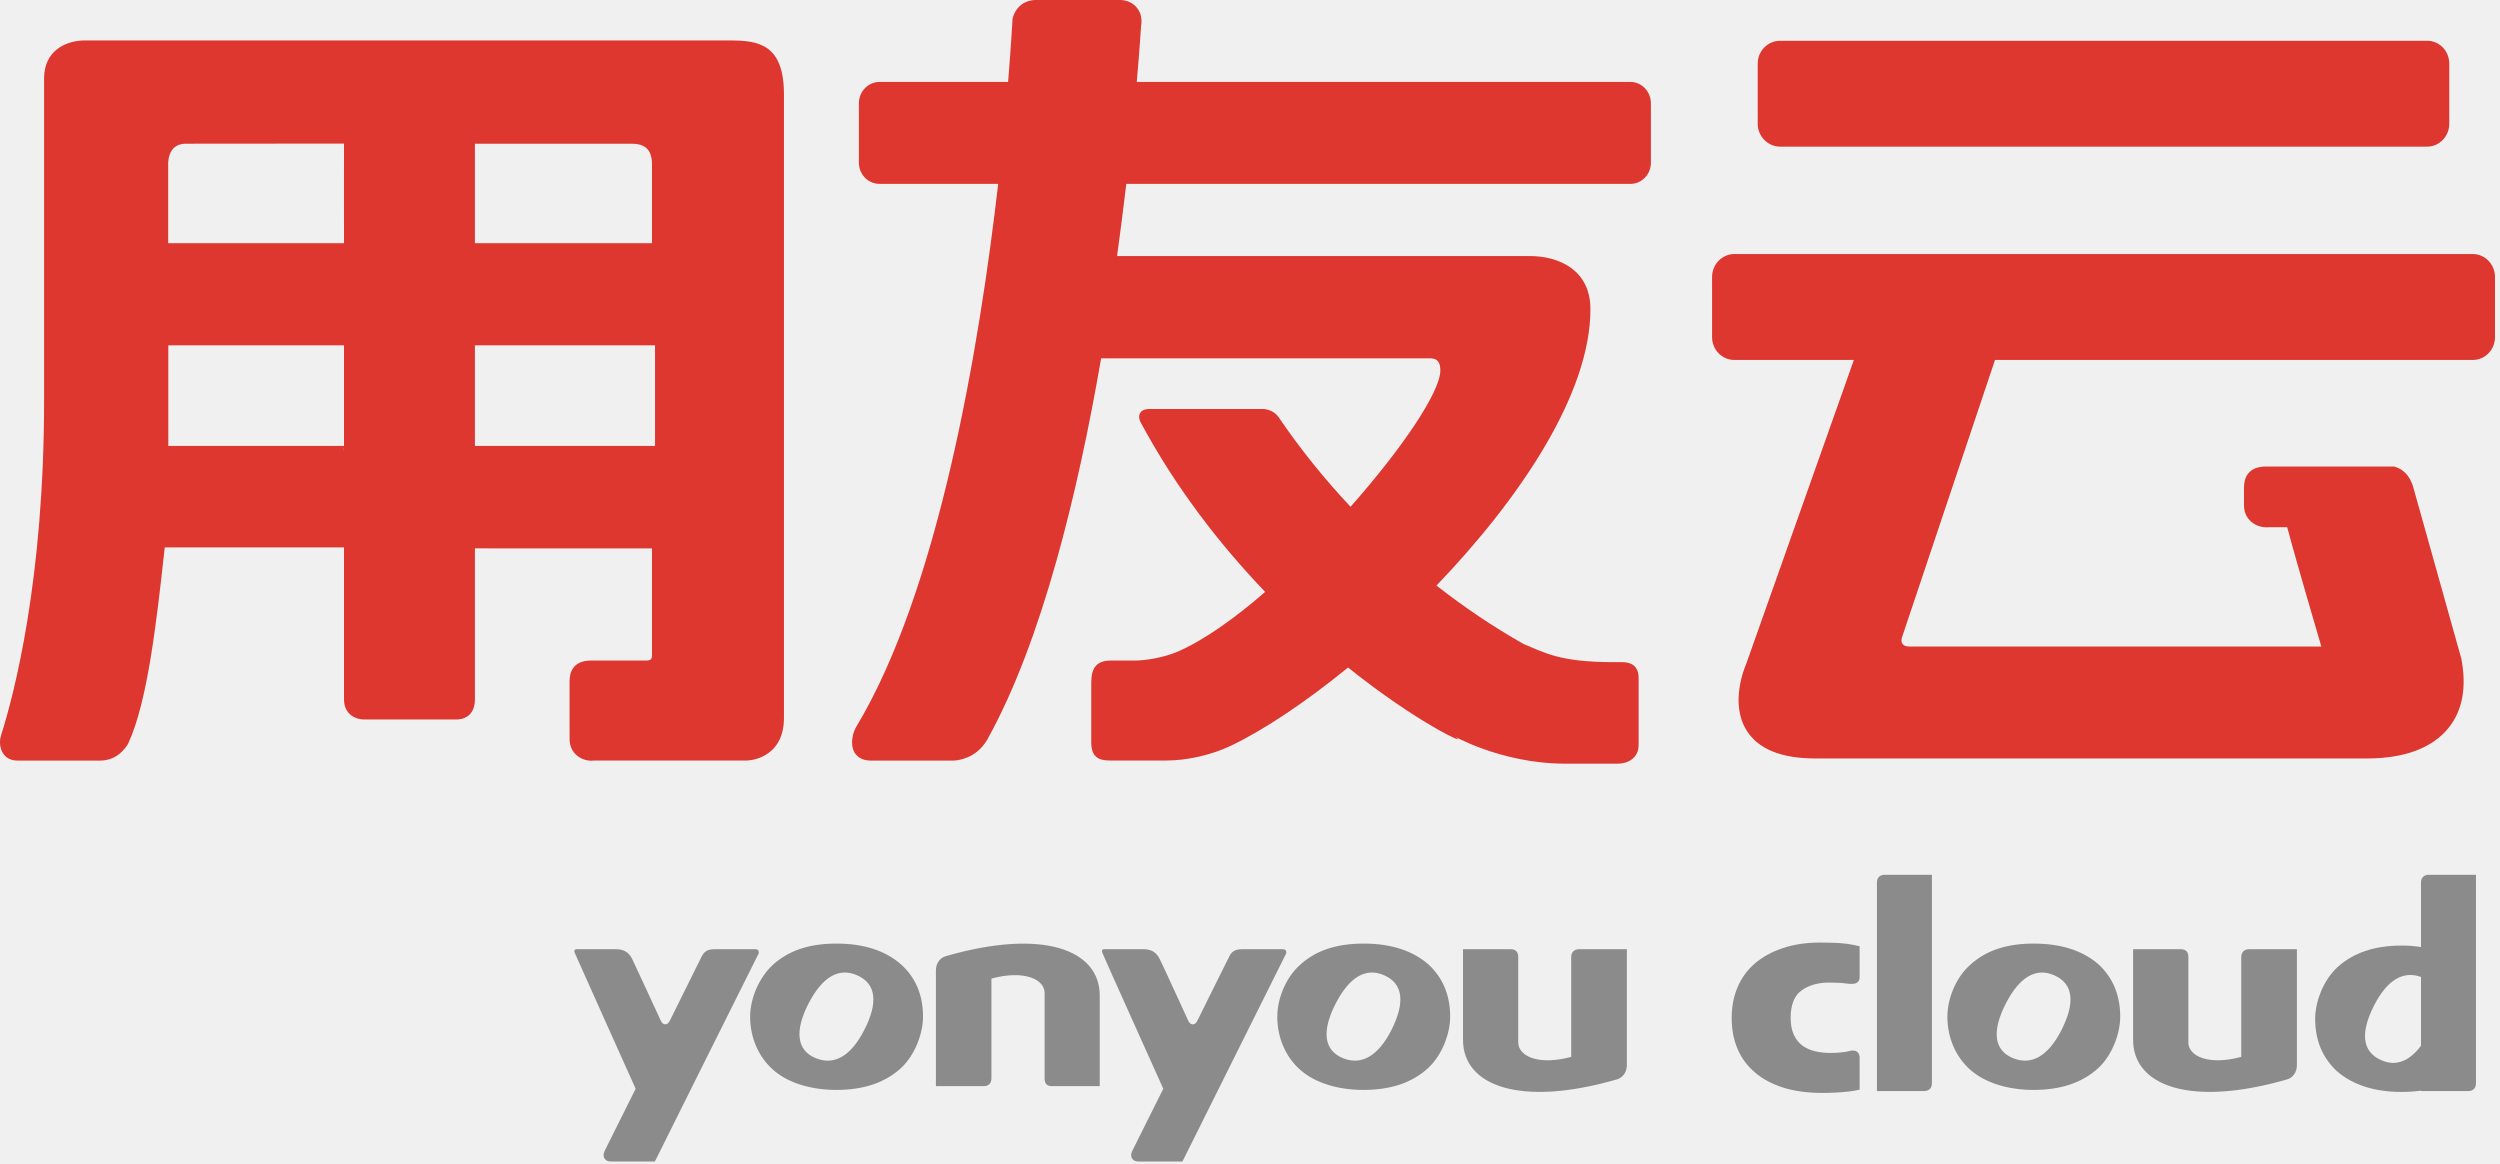
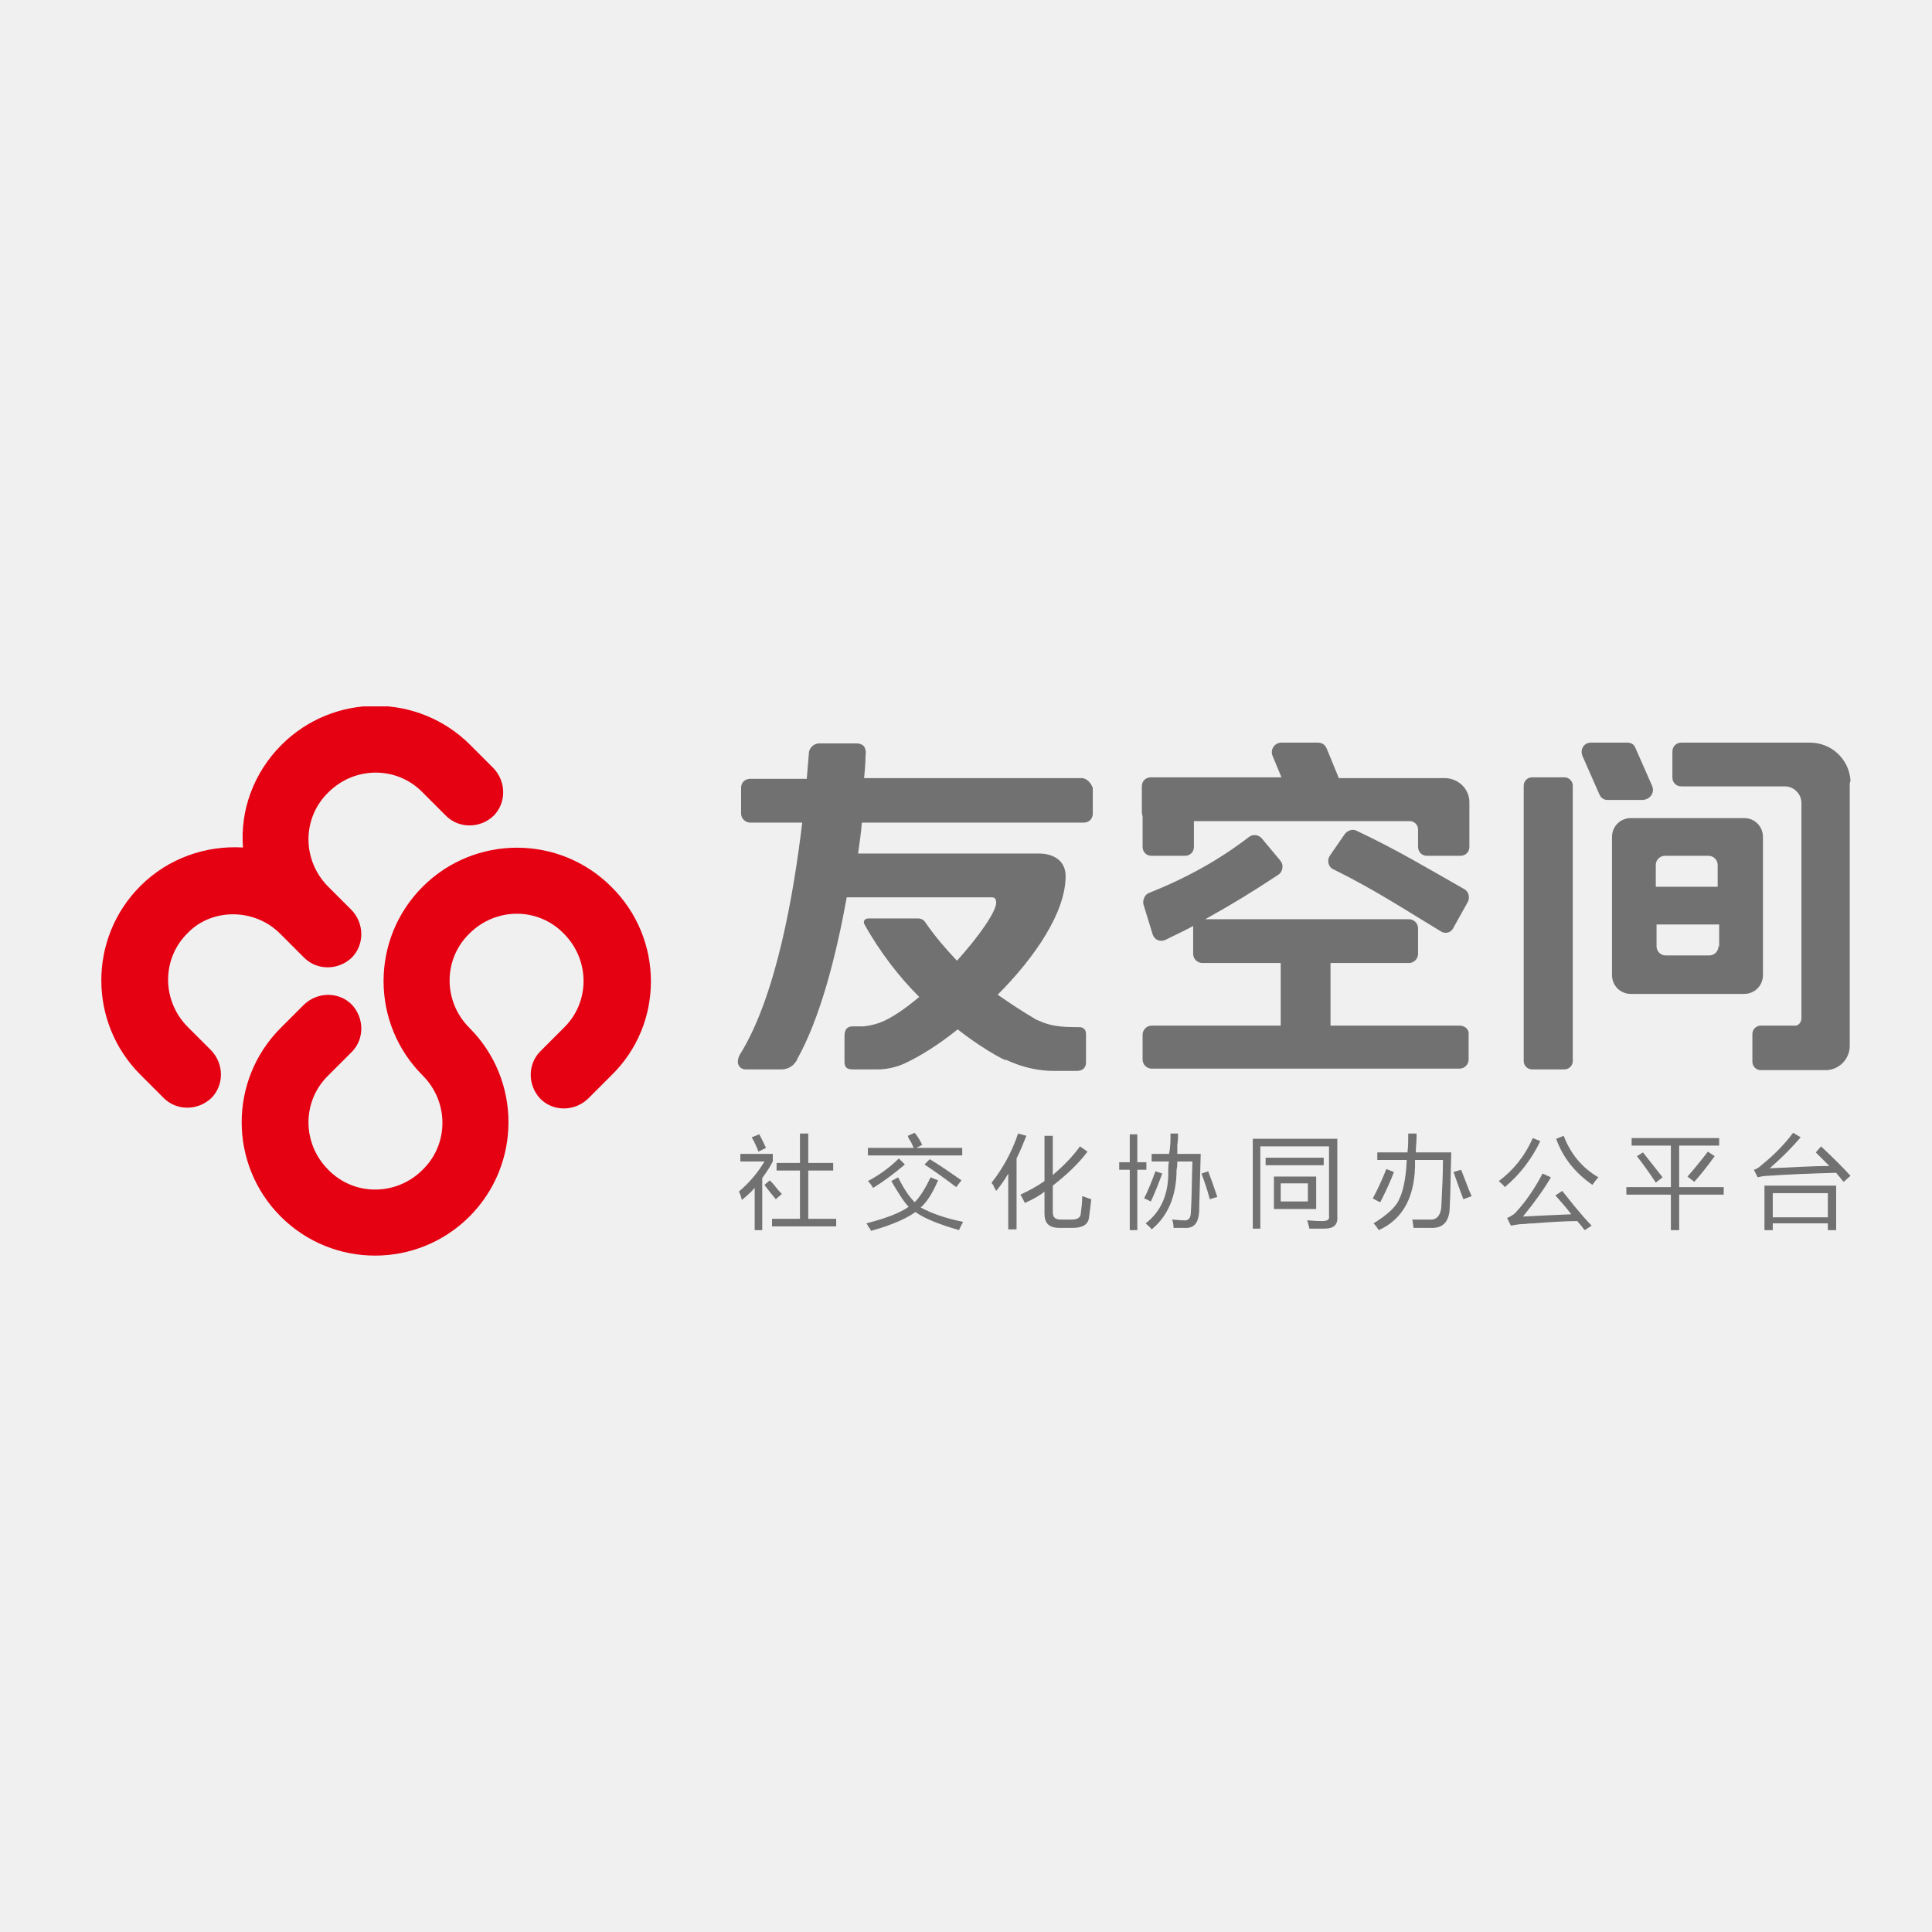
- <svg xmlns="http://www.w3.org/2000/svg" xmlns:xlink="http://www.w3.org/1999/xlink" width="58px" height="27px" viewBox="0 0 58 27" version="1.1">
-   <defs>
-     <polygon id="path-1" points="0 26.952 57.884 26.952 57.884 0 0 0" />
-   </defs>
-   <g id="01--首页" stroke="none" stroke-width="1" fill="none" fill-rule="evenodd">
-     <g id="用友云logo">
-       <g id="用友云">
-         <g id="Page-1">
-           <mask id="mask-2" fill="white">
-             <use xlink:href="#path-1" />
-           </mask>
-           <g id="Clip-2" />
-           <path d="M11.018,10.345 L15.197,10.345 L15.197,8.011 L11.018,8.011 L11.018,10.345 Z M11.018,3.334 L14.654,3.334 C14.947,3.334 15.126,3.455 15.126,3.812 L15.126,5.642 L11.018,5.642 L11.018,3.334 Z M7.981,10.456 C7.974,10.487 7.981,10.342 7.981,10.345 L3.905,10.345 L3.905,8.011 L7.981,8.011 L7.981,10.456 Z M4.307,3.334 L7.981,3.331 C7.981,3.336 7.978,5.638 7.981,5.642 L3.902,5.642 L3.902,3.844 C3.902,3.844 3.858,3.334 4.307,3.334 L4.307,3.334 Z M16.945,0.939 L1.924,0.939 C1.491,0.957 1.023,1.198 1.023,1.816 L1.023,9.293 C1.023,13.472 0.322,16.127 0.021,17.071 L0.017,17.089 C0.001,17.131 -0.034,17.348 0.09,17.503 C0.137,17.57 0.235,17.646 0.411,17.646 L2.319,17.646 C2.721,17.646 2.917,17.348 2.969,17.259 L2.979,17.238 C3.422,16.281 3.633,14.432 3.822,12.699 L7.981,12.699 L7.981,16.227 C7.981,16.584 8.268,16.692 8.444,16.692 L10.604,16.692 L10.655,16.687 C10.826,16.672 11.018,16.547 11.018,16.227 L11.018,12.722 L15.126,12.723 L15.126,15.206 C15.126,15.246 15.126,15.324 15.009,15.324 L13.718,15.324 C13.301,15.324 13.214,15.587 13.214,15.806 L13.214,17.143 C13.214,17.474 13.474,17.649 13.727,17.649 C13.746,17.649 13.764,17.646 13.777,17.644 L17.317,17.644 C17.336,17.644 17.544,17.642 17.753,17.52 C17.954,17.403 18.188,17.16 18.188,16.656 L18.188,2.193 C18.188,1.03 17.602,0.939 16.945,0.939 L16.945,0.939 Z" id="Fill-1" fill="#DD3730" mask="url(#mask-2)" />
-           <path d="M37.828,1.901 L26.373,1.901 C26.443,1.098 26.472,0.615 26.472,0.615 C26.51,0.395 26.441,0.257 26.373,0.178 C26.237,0.002 26.013,-4.5378151e-05 25.988,-4.5378151e-05 L24.04,-4.5378151e-05 C23.667,-4.5378151e-05 23.516,0.291 23.491,0.441 C23.491,0.441 23.462,0.993 23.388,1.901 L20.406,1.901 C20.141,1.901 19.926,2.124 19.926,2.396 L19.926,3.774 C19.926,4.047 20.141,4.266 20.406,4.266 L23.158,4.266 C22.722,8.038 21.783,13.687 19.856,16.877 C19.799,16.979 19.707,17.251 19.825,17.459 C19.879,17.544 19.979,17.644 20.201,17.646 L22.108,17.646 L22.11,17.646 C22.231,17.644 22.628,17.595 22.878,17.202 L22.915,17.142 C22.919,17.134 22.926,17.122 22.926,17.12 C24.169,14.866 25.004,11.454 25.546,8.313 L33.14,8.313 C33.244,8.313 33.416,8.303 33.416,8.595 C33.416,9.096 32.518,10.418 31.333,11.757 C30.734,11.119 30.174,10.429 29.669,9.686 C29.535,9.489 29.309,9.489 29.309,9.489 L26.665,9.489 C26.422,9.489 26.401,9.657 26.45,9.774 C27.292,11.349 28.331,12.665 29.352,13.732 C28.629,14.359 27.913,14.866 27.303,15.126 C26.996,15.255 26.574,15.325 26.336,15.325 L25.767,15.325 C25.394,15.325 25.317,15.556 25.317,15.84 L25.317,17.216 C25.317,17.558 25.48,17.644 25.744,17.644 L27.061,17.644 C27.53,17.644 28.104,17.52 28.572,17.294 C29.337,16.925 30.289,16.29 31.275,15.486 C32.893,16.784 34.086,17.316 33.781,17.108 C33.626,17.007 34.77,17.717 36.311,17.717 L37.539,17.717 C37.767,17.717 38.016,17.585 38.016,17.285 L38.016,15.73 C38.016,15.439 37.831,15.362 37.639,15.362 L37.432,15.362 C36.183,15.362 35.827,15.138 35.347,14.941 C34.656,14.55 33.98,14.096 33.326,13.585 C35.269,11.56 36.898,9.134 36.898,7.172 C36.898,6.27 36.178,5.94 35.484,5.94 L25.916,5.94 C25.998,5.352 26.068,4.788 26.13,4.266 L37.828,4.266 C38.087,4.266 38.301,4.047 38.301,3.774 L38.301,2.396 C38.301,2.124 38.087,1.901 37.828,1.901" id="Fill-3" fill="#DD3730" mask="url(#mask-2)" />
-           <path d="M41.298,3.402 L56.31,3.402 C56.594,3.402 56.823,3.163 56.823,2.872 L56.823,1.475 C56.823,1.182 56.594,0.946 56.31,0.946 L41.298,0.946 C41.014,0.946 40.779,1.182 40.779,1.475 L40.779,2.872 C40.779,3.163 41.014,3.402 41.298,3.402" id="Fill-4" fill="#DD3730" mask="url(#mask-2)" />
-           <path d="M57.37,5.894 L40.235,5.894 C39.951,5.894 39.72,6.135 39.72,6.426 L39.72,7.822 C39.72,8.112 39.951,8.351 40.235,8.351 L43.01,8.351 L40.511,15.405 C40.473,15.495 40.13,16.314 40.518,16.94 C40.783,17.375 41.322,17.596 42.108,17.596 L54.922,17.596 C55.791,17.596 56.438,17.348 56.809,16.884 C57.133,16.48 57.23,15.941 57.102,15.278 L55.99,11.312 C55.901,10.995 55.715,10.877 55.573,10.832 L55.544,10.823 L53.582,10.823 L53.488,10.823 L52.578,10.823 C52.15,10.823 52.061,11.091 52.061,11.313 L52.061,11.721 C52.061,12.057 52.328,12.234 52.586,12.234 C52.605,12.234 52.623,12.233 52.638,12.231 L53.063,12.231 C53.301,13.126 53.854,14.992 53.855,14.999 L44.294,14.999 C44.107,14.999 44.101,14.871 44.124,14.793 L46.284,8.351 L57.37,8.351 C57.654,8.351 57.884,8.112 57.884,7.822 L57.884,6.426 C57.884,6.135 57.654,5.894 57.37,5.894" id="Fill-5" fill="#DD3730" mask="url(#mask-2)" />
-           <path d="M32.277,23.905 C31.977,24.487 31.593,24.731 31.151,24.547 C30.707,24.363 30.662,23.909 30.993,23.272 C31.305,22.67 31.689,22.435 32.118,22.629 C32.556,22.823 32.602,23.265 32.277,23.905 L32.277,23.905 Z M31.634,21.891 C30.993,21.891 30.516,22.059 30.16,22.386 C29.819,22.69 29.633,23.184 29.633,23.586 C29.633,24.087 29.834,24.516 30.141,24.798 C30.494,25.125 31.04,25.286 31.634,25.286 C32.277,25.286 32.76,25.114 33.122,24.789 C33.459,24.483 33.644,23.977 33.644,23.586 C33.644,23.09 33.476,22.687 33.143,22.377 C32.777,22.056 32.277,21.891 31.634,21.891 L31.634,21.891 Z M36.631,22.022 C36.517,22.022 36.452,22.095 36.452,22.205 L36.452,24.519 C35.706,24.722 35.223,24.512 35.223,24.181 L35.223,22.192 C35.223,22.089 35.164,22.022 35.052,22.022 L33.942,22.022 L33.942,24.126 C33.942,25.19 35.263,25.695 37.523,25.039 C37.651,24.995 37.743,24.875 37.743,24.711 L37.743,22.022 L37.736,22.022 L36.631,22.022 Z M17.529,22.022 L16.572,22.022 C16.407,22.022 16.333,22.082 16.275,22.198 C16.253,22.241 15.541,23.678 15.541,23.678 C15.483,23.8 15.376,23.789 15.329,23.678 C15.329,23.678 14.701,22.313 14.666,22.247 C14.594,22.101 14.478,22.022 14.299,22.022 L13.374,22.022 C13.328,22.022 13.318,22.059 13.328,22.093 C13.341,22.13 14.747,25.259 14.747,25.259 C14.747,25.259 14.044,26.666 14.027,26.702 C13.959,26.848 14.044,26.952 14.186,26.952 L15.191,26.952 C15.191,26.952 17.567,22.18 17.595,22.132 C17.616,22.086 17.6,22.022 17.529,22.022 L17.529,22.022 Z M20.046,23.905 C19.746,24.487 19.365,24.731 18.919,24.547 C18.479,24.363 18.433,23.909 18.763,23.272 C19.077,22.67 19.458,22.435 19.891,22.629 C20.328,22.823 20.379,23.265 20.046,23.905 L20.046,23.905 Z M19.405,21.891 C18.763,21.891 18.285,22.059 17.929,22.386 C17.597,22.69 17.403,23.184 17.403,23.586 C17.403,24.087 17.606,24.516 17.913,24.798 C18.267,25.125 18.811,25.286 19.405,25.286 C20.046,25.286 20.531,25.114 20.893,24.789 C21.228,24.483 21.414,23.977 21.414,23.586 C21.414,23.09 21.248,22.687 20.907,22.377 C20.544,22.056 20.046,21.891 19.405,21.891 L19.405,21.891 Z M29.764,22.022 L28.814,22.022 C28.646,22.022 28.57,22.082 28.515,22.198 C28.491,22.241 27.78,23.678 27.78,23.678 C27.724,23.8 27.613,23.789 27.566,23.678 C27.566,23.678 26.942,22.313 26.904,22.247 C26.833,22.101 26.716,22.022 26.538,22.022 L25.616,22.022 C25.569,22.022 25.556,22.059 25.569,22.093 C25.579,22.13 26.988,25.259 26.988,25.259 C26.988,25.259 26.284,26.666 26.268,26.702 C26.196,26.848 26.285,26.952 26.424,26.952 L27.43,26.952 C27.43,26.952 29.808,22.18 29.833,22.132 C29.855,22.086 29.841,22.022 29.764,22.022 L29.764,22.022 Z M21.935,22.185 C21.804,22.227 21.713,22.349 21.713,22.513 L21.713,25.199 L21.722,25.209 L21.722,25.199 L22.825,25.199 C22.939,25.199 23.001,25.126 23.001,25.017 L23.001,22.703 C23.752,22.499 24.235,22.714 24.235,23.039 L24.235,25.027 C24.235,25.135 24.287,25.199 24.405,25.199 L25.514,25.199 L25.514,23.095 C25.514,22.033 24.197,21.531 21.935,22.185 L21.935,22.185 Z" id="Fill-6" fill="#8B8B8B" mask="url(#mask-2)" />
-           <path d="M55.082,23.32 C55.371,22.756 55.741,22.51 56.167,22.665 L56.167,24.261 C55.896,24.624 55.58,24.749 55.238,24.593 C54.802,24.399 54.754,23.96 55.082,23.32 M54.215,24.85 C54.58,25.168 55.082,25.333 55.721,25.333 C55.879,25.333 56.03,25.322 56.167,25.303 L56.167,25.312 L57.267,25.312 C57.378,25.312 57.442,25.242 57.442,25.135 L57.442,20.295 L56.343,20.295 C56.233,20.295 56.167,20.367 56.167,20.473 L56.167,21.971 C56.023,21.948 55.874,21.937 55.721,21.937 C55.082,21.937 54.595,22.108 54.233,22.435 C53.898,22.74 53.712,23.246 53.712,23.635 C53.712,24.134 53.879,24.537 54.215,24.85" id="Fill-7" fill="#8B8B8B" mask="url(#mask-2)" />
-           <path d="M43.545,25.303 L43.545,25.312 L44.643,25.312 C44.755,25.312 44.82,25.242 44.82,25.135 L44.82,20.295 L43.721,20.295 C43.61,20.295 43.545,20.367 43.545,20.473 L43.545,21.971 L43.545,22.665 L43.545,24.262 L43.545,25.303 Z" id="Fill-8" fill="#8B8B8B" mask="url(#mask-2)" />
-           <path d="M47.822,23.905 C47.524,24.487 47.139,24.731 46.697,24.547 C46.253,24.363 46.21,23.909 46.54,23.272 C46.852,22.67 47.236,22.435 47.663,22.629 C48.103,22.823 48.15,23.265 47.822,23.905 L47.822,23.905 Z M47.181,21.891 C46.54,21.891 46.063,22.059 45.707,22.386 C45.365,22.69 45.179,23.184 45.179,23.586 C45.179,24.087 45.381,24.516 45.687,24.798 C46.042,25.125 46.587,25.286 47.181,25.286 C47.822,25.286 48.307,25.114 48.67,24.789 C49.005,24.483 49.189,23.977 49.189,23.586 C49.189,23.09 49.021,22.687 48.69,22.377 C48.325,22.056 47.822,21.891 47.181,21.891 L47.181,21.891 Z M52.177,22.022 C52.064,22.022 51.997,22.095 51.997,22.205 L51.997,24.519 C51.254,24.722 50.77,24.512 50.77,24.181 L50.77,22.192 C50.77,22.089 50.713,22.022 50.598,22.022 L49.488,22.022 L49.488,24.126 C49.488,25.19 50.811,25.695 53.072,25.039 C53.2,24.995 53.288,24.875 53.288,24.711 L53.288,22.022 L53.281,22.022 L52.177,22.022 Z" id="Fill-9" fill="#8B8B8B" mask="url(#mask-2)" />
-           <path d="M42.949,24.375 C42.917,24.379 42.888,24.389 42.86,24.395 C42.744,24.417 42.61,24.428 42.456,24.428 C42.332,24.428 42.217,24.414 42.108,24.389 C41.998,24.364 41.902,24.319 41.819,24.26 C41.737,24.2 41.67,24.116 41.619,24.012 C41.568,23.905 41.543,23.774 41.543,23.615 C41.543,23.314 41.627,23.101 41.795,22.979 C41.963,22.857 42.176,22.796 42.431,22.796 C42.502,22.796 42.566,22.797 42.628,22.8 C42.691,22.801 42.752,22.807 42.817,22.815 C42.88,22.823 42.943,22.833 43.015,22.822 C43.143,22.803 43.143,22.686 43.143,22.686 L43.143,21.952 C43.047,21.929 42.953,21.912 42.86,21.898 C42.761,21.885 42.661,21.877 42.559,21.873 C42.459,21.869 42.351,21.867 42.24,21.867 C41.91,21.867 41.614,21.909 41.36,21.997 C41.103,22.082 40.887,22.202 40.71,22.354 C40.535,22.507 40.401,22.69 40.311,22.905 C40.22,23.12 40.175,23.356 40.175,23.615 C40.175,23.883 40.22,24.121 40.311,24.335 C40.401,24.547 40.536,24.729 40.716,24.882 C40.893,25.036 41.116,25.151 41.375,25.234 C41.637,25.315 41.937,25.356 42.28,25.356 C42.484,25.356 42.685,25.346 42.888,25.324 C42.968,25.315 43.056,25.299 43.143,25.281 L43.143,24.544 C43.143,24.544 43.159,24.35 42.949,24.375" id="Fill-10" fill="#8B8B8B" mask="url(#mask-2)" />
-         </g>
-       </g>
-     </g>
+ <svg xmlns="http://www.w3.org/2000/svg" xmlns:xlink="http://www.w3.org/1999/xlink" version="1.1" id="Layer_1" x="0px" y="0px" viewBox="0 0 256 256" style="enable-background:new 0 0 256 256;" xml:space="preserve">
+   <style type="text/css">
+ 	.st0{clip-path:url(#SVGID_2_);fill:#E50012;}
+ 	.st1{clip-path:url(#SVGID_2_);fill:#727171;}
+ </style>
+   <g>
+     <defs>
+       <rect id="SVGID_1_" x="13.2" y="93.6" width="232" height="73" />
+     </defs>
+     <clipPath id="SVGID_2_">
+       <use xlink:href="#SVGID_1_" style="overflow:visible;" />
+     </clipPath>
+     <path class="st0" d="M37.2,123.8c0,0,2.1,2.1,3.1,3.1c1.7,1.7,4.5,1.7,6.3,0c1.7-1.7,1.7-4.5,0-6.3c-1-1-3.1-3.1-3.1-3.1   c-3.5-3.5-3.5-9.1,0-12.5c3.5-3.5,9.1-3.5,12.5,0c0,0,2,2,3.1,3.1c1.7,1.7,4.5,1.7,6.3,0c1.7-1.7,1.7-4.5,0-6.3   c-1.2-1.2-3.1-3.1-3.1-3.1c-6.9-6.9-18.1-6.9-25,0c-3.7,3.7-5.5,8.7-5.1,13.6c-4.9-0.3-9.9,1.4-13.6,5.1c-6.9,6.9-6.9,18.1,0,25   c0,0,2.5,2.5,3.1,3.1c1.7,1.7,4.5,1.7,6.3,0c1.7-1.7,1.7-4.5,0-6.3c-0.6-0.6-3.1-3.1-3.1-3.1c-3.5-3.5-3.5-9.1,0-12.5   C28.1,120.3,33.8,120.3,37.2,123.8" />
+     <path class="st0" d="M81,117.5c-6.9-6.9-18.1-6.9-25,0c-6.9,6.9-6.9,18.1,0,25c3.5,3.5,3.5,9.1,0,12.5c-3.5,3.5-9.1,3.5-12.5,0   c-3.5-3.5-3.5-9.1,0-12.5c0,0,2.1-2.1,3.1-3.1c1.7-1.7,1.7-4.5,0-6.3c-1.7-1.7-4.5-1.7-6.3,0c-1,1-3.1,3.1-3.1,3.1   c-6.9,6.9-6.9,18.1,0,25c6.9,6.9,18.1,6.9,25,0c6.9-6.9,6.9-18.1,0-25c-3.5-3.5-3.5-9.1,0-12.5c3.5-3.5,9.1-3.5,12.5,0   c3.5,3.5,3.5,9.1,0,12.5c0,0-2.3,2.3-3.1,3.1c-1.7,1.7-1.7,4.5,0,6.3c1.7,1.7,4.5,1.7,6.3,0c0.8-0.8,3.1-3.1,3.1-3.1   C88,135.7,88,124.4,81,117.5" />
+     <path class="st1" d="M143.3,103.1h-28.8c0.2-2,0.2-3.1,0.2-3.1c0.1-0.5-0.1-0.9-0.2-1.1c-0.4-0.4-0.9-0.4-1-0.4h-4.9   c-0.9,0-1.3,0.7-1.4,1.1c0,0-0.1,1.3-0.3,3.6h-7.5c-0.7,0-1.2,0.5-1.2,1.2v3.4c0,0.7,0.6,1.2,1.2,1.2h6.9c-1.1,9.2-3.4,23-8.3,30.8   c-0.1,0.2-0.4,0.9-0.1,1.4c0.1,0.2,0.4,0.5,0.9,0.5h4.8h0c0.3,0,1.3-0.1,1.9-1.1l0.1-0.1c0,0,0,0,0-0.1c3.1-5.5,5.2-13.8,6.6-21.5   h19.1c0.3,0,0.7,0,0.7,0.7c0,1.2-2.3,4.5-5.2,7.7c-1.5-1.6-2.9-3.2-4.2-5.1c-0.3-0.5-0.9-0.5-0.9-0.5h-6.6c-0.6,0-0.7,0.4-0.6,0.7   c2.1,3.8,4.7,7.1,7.3,9.7c-1.8,1.5-3.6,2.8-5.2,3.4c-0.8,0.3-1.8,0.5-2.4,0.5H113c-0.9,0-1.1,0.6-1.1,1.3v3.4c0,0.8,0.4,1,1.1,1   h3.3c1.2,0,2.6-0.3,3.8-0.9c1.9-0.9,4.3-2.4,6.8-4.4c4.1,3.2,7.1,4.5,6.3,4c-0.4-0.3,2.5,1.5,6.4,1.5h3.1c0.6,0,1.2-0.3,1.2-1.1   v-3.8c0-0.7-0.5-0.9-0.9-0.9h-0.5c-3.1,0-4-0.5-5.2-1c-1.7-1-3.4-2.1-5.1-3.3c4.9-4.9,9-10.9,9-15.7c0-2.2-1.8-3-3.5-3h-24   c0.2-1.4,0.4-2.8,0.5-4.1h29.4c0.7,0,1.2-0.5,1.2-1.2v-3.4C144.5,103.6,143.9,103.1,143.3,103.1" />
+     <path class="st1" d="M193.4,135.9h-17.1v-8.3h10.4c0.7,0,1.2-0.6,1.2-1.2V123c0-0.7-0.6-1.2-1.2-1.2l-27,0c3.6-2,6.2-3.6,9.7-5.9   c0.6-0.4,0.7-1.3,0.3-1.8l-2.5-3c-0.4-0.5-1.2-0.6-1.7-0.2c-3.9,3-8.2,5.4-13.2,7.4c-0.6,0.2-0.9,0.9-0.8,1.5l1.2,3.9   c0.2,0.8,1,1.2,1.8,0.8c1.2-0.6,2.7-1.3,3.6-1.8v3.7c0,0.7,0.6,1.2,1.2,1.2h10.4v8.3h-17.1c-0.7,0-1.2,0.6-1.2,1.2v3.3   c0,0.7,0.6,1.2,1.2,1.2h40.8c0.7,0,1.2-0.6,1.2-1.2v-3.3C194.7,136.4,194.1,135.9,193.4,135.9" />
+     <path class="st1" d="M190.9,123.4c0.6,0.4,1.4,0.2,1.7-0.5l1.9-3.4c0.3-0.6,0.1-1.4-0.5-1.7c-4.6-2.6-8.7-5.1-14.2-7.7   c-0.5-0.3-1.2-0.1-1.6,0.4l-2,2.9c-0.4,0.6-0.2,1.5,0.5,1.8C182,117.8,186.1,120.5,190.9,123.4" />
+     <path class="st1" d="M158.2,112.2c0,0.7-0.5,1.2-1.2,1.2h-4.4c-0.7,0-1.2-0.5-1.2-1.2v-7.9c0-0.7,0.5-1.2,1.2-1.2h4.4   c0.7,0,1.2,0.5,1.2,1.2V112.2z" />
+     <path class="st1" d="M191.4,103.1H186h0h-8.6l-1.6-3.9c-0.2-0.5-0.6-0.8-1.2-0.8h-4.8c-0.9,0-1.5,0.9-1.2,1.7l1.2,2.9h-17.3   c-0.7,0-1.2,0.5-1.2,1.2v3.4c0,0.7,0.5,1.2,1.2,1.2h30.2h4.1c0.6,0,1.1,0.5,1.1,1.1v1.3v1c0,0.7,0.5,1.2,1.2,1.2h4.4   c0.7,0,1.2-0.5,1.2-1.2V108v-1v-0.7C194.7,104.5,193.2,103.1,191.4,103.1" />
+     <path class="st1" d="M227.7,117.5h-8.3v-2.9c0-0.7,0.6-1.2,1.2-1.2h5.8c0.7,0,1.2,0.6,1.2,1.2V117.5z M227.7,125.4   c0,0.7-0.6,1.2-1.2,1.2h-5.8c-0.7,0-1.2-0.6-1.2-1.2v-2.9h8.3V125.4z M213.6,129.2c0,1.4,1.1,2.5,2.5,2.5h15c1.4,0,2.5-1.1,2.5-2.5   v-18.3c0-1.4-1.1-2.5-2.5-2.5h-15c-1.4,0-2.5,1.1-2.5,2.5" />
+     <path class="st1" d="M218.9,104.1l-2.2-5c-0.2-0.5-0.6-0.7-1.1-0.7h-4.8c-0.9,0-1.5,0.9-1.1,1.8l2.2,5c0.2,0.5,0.6,0.8,1.1,0.8h4.7   C218.7,105.9,219.3,105,218.9,104.1" />
+     <path class="st1" d="M208.4,140.6c0,0.6-0.5,1.1-1.1,1.1H203c-0.6,0-1.1-0.5-1.1-1.1v-36.5c0-0.6,0.5-1.1,1.1-1.1h4.3   c0.6,0,1.1,0.5,1.1,1.1V140.6z" />
+     <path class="st1" d="M245.2,103.4c-0.2-2.8-2.5-5-5.4-5h-17c-0.7,0-1.2,0.5-1.2,1.2v3.4c0,0.7,0.5,1.2,1.2,1.2h10.5h3.2   c1.2,0,2.2,1,2.2,2.2v28.5c0,0.5-0.3,0.9-0.7,1h-4.7c-0.6,0-1.1,0.5-1.1,1.1v3.7c0,0.6,0.5,1.1,1.1,1.1h3.2h4.3h1.1   c1.8,0,3.2-1.5,3.2-3.2v-33.5v-1.1v0v-0.2C245.2,103.5,245.2,103.4,245.2,103.4" />
+     <path class="st1" d="M102.4,161.5h3.6v-6.4h-3.1v-1h3.1v-3.9h1.1v3.9h3.3v1h-3.3v6.4h3.7v1h-8.5V161.5z M101.3,157l0.7-0.6   c0.2,0.2,0.5,0.5,0.8,0.9c0.3,0.4,0.6,0.7,0.8,0.9l-0.8,0.7C102.3,158.3,101.8,157.7,101.3,157 M99.6,150.7l1-0.4   c0.3,0.5,0.6,1.2,0.9,1.8l-1,0.5C100.2,151.8,99.9,151.2,99.6,150.7 M98.1,153.8v-0.9h4.3v1c-0.4,0.8-0.9,1.5-1.4,2.2v6.9h-1v-5.6   c-0.5,0.6-1.1,1.1-1.7,1.6c-0.1-0.4-0.2-0.8-0.4-1.1c1.4-1.2,2.5-2.5,3.4-4H98.1z" />
+     <path class="st1" d="M123.2,153.6c1.5,0.9,2.9,1.9,4.2,2.8l-0.7,0.9c-1.3-1-2.7-2-4.2-3L123.2,153.6z M119.1,153.5l0.8,0.8   c-1.4,1.2-2.9,2.3-4.2,3.1c0,0-0.1-0.1-0.2-0.3c-0.2-0.3-0.4-0.5-0.5-0.6C116.5,155.7,117.9,154.7,119.1,153.5 M115,152.1h6.1   c-0.1-0.1-0.2-0.4-0.4-0.8c-0.2-0.3-0.4-0.6-0.4-0.8l0.9-0.4c0.5,0.6,0.8,1.2,1,1.6l-0.8,0.4h6.1v1H115V152.1z M127.6,161.9   c0,0.1-0.1,0.2-0.2,0.4c-0.1,0.3-0.3,0.5-0.3,0.7c-2.8-0.8-4.7-1.6-5.8-2.4c-1.1,0.8-3,1.7-5.9,2.5c0-0.1-0.1-0.3-0.3-0.5   c-0.1-0.2-0.2-0.4-0.3-0.5c2.7-0.7,4.5-1.4,5.6-2.2c-0.7-0.7-1.4-1.9-2.3-3.4l0.9-0.5c0.7,1.4,1.4,2.5,2.2,3.3   c0.7-0.7,1.4-1.8,2.1-3.3l1,0.4c-0.7,1.6-1.4,2.8-2.3,3.6C123.3,160.7,125.1,161.4,127.6,161.9" />
+     <path class="st1" d="M135.2,158.3c1.1-0.5,2.2-1.1,3.2-1.8v-6h1.1v5.2c1.4-1.2,2.6-2.4,3.6-3.8l1,0.7c-1.2,1.6-2.8,3.1-4.6,4.5v3.5   c0,0.7,0.3,1,1.1,1h1.4c0.7,0,1.1-0.2,1.2-0.7c0.1-0.8,0.2-1.6,0.2-2.4c0.4,0.1,0.8,0.3,1.2,0.4c-0.1,0.9-0.2,1.7-0.3,2.4   c-0.1,1-0.9,1.4-2.2,1.4h-1.7c-1.4,0-2-0.6-2-1.9v-2.9c-0.6,0.5-1.5,1-2.6,1.5C135.5,158.8,135.3,158.4,135.2,158.3 M131.4,156.7   c1.5-1.9,2.7-4.1,3.5-6.5l1.1,0.3c-0.4,1-0.8,2-1.3,3v9.4h-1.1v-7.4c-0.5,0.9-1.1,1.7-1.6,2.3c-0.1-0.2-0.3-0.5-0.4-0.8   C131.5,156.9,131.4,156.8,131.4,156.7" />
+     <path class="st1" d="M159.2,155.5l0.9-0.3c0.1,0.3,0.2,0.6,0.4,1.1c0.1,0.3,0.4,1.1,0.8,2.3l-1,0.3   C160,157.7,159.6,156.6,159.2,155.5 M155.1,150.2h1c0,0.4,0,0.9-0.1,1.5v1.2h3.1c-0.1,4.1-0.2,6.6-0.2,7.6c-0.1,1.6-0.7,2.3-2,2.2   h-1.4c0-0.5-0.1-0.9-0.2-1.1c0.4,0,0.9,0.1,1.5,0.1c0.7,0.1,1-0.3,1-1.2c0.1-1.2,0.1-3.4,0.2-6.6H156c0,0.4,0,0.7-0.1,1.1   c0,3.4-1.1,6.1-3.3,7.9c-0.2-0.3-0.5-0.5-0.8-0.8c2.1-1.6,3.1-4,3-7.1c0-0.3,0-0.7,0.1-1.1h-2.3v-1h2.3   C155.1,152,155.1,151.1,155.1,150.2 M153.1,155.2l0.9,0.3c-0.4,1.1-0.9,2.4-1.5,3.7c-0.3-0.1-0.5-0.3-0.9-0.4   C152.1,157.8,152.6,156.6,153.1,155.2 M149.7,150.3h1v3.7h1.2v1h-1.2v8h-1v-8h-1.4v-1h1.4V150.3z" />
+     <path class="st1" d="M169.7,159.2h3.6v-2.4h-3.6V159.2z M168.8,155.9h5.6v4.3h-5.6V155.9z M167.7,153.4h7.7v1h-7.7V153.4z    M167,162.8h-1v-11.9h11.2v10.3c0.1,1.1-0.5,1.6-1.7,1.6h-2c0-0.1-0.1-0.4-0.2-0.8c0-0.1-0.1-0.2-0.1-0.3c0.3,0,0.9,0.1,2,0.1   c0.7,0,1-0.2,0.9-0.7v-9.2H167V162.8z" />
+     <path class="st1" d="M192.6,155.3l1-0.3c0.5,1.2,0.9,2.4,1.4,3.5l-1.1,0.4C193.4,157.6,193,156.4,192.6,155.3 M186.6,150.2h1.1v0.4   c0,0.8-0.1,1.4-0.1,2.1h4.7c-0.1,3.3-0.1,5.6-0.2,7.1c0,2.1-0.9,3-2.6,2.9h-2.2c-0.1-0.7-0.1-1-0.2-1.1h1.1h1.2   c1,0.1,1.6-0.6,1.6-2.1c0.1-2,0.2-3.9,0.2-5.8h-3.7c0.1,4.7-1.5,7.8-4.8,9.3c-0.2-0.3-0.4-0.6-0.7-0.9c1.8-1.1,3-2.2,3.4-3.2   c0.5-1,0.9-2.7,1-5.2h-3.9v-1h4C186.6,151.8,186.6,151,186.6,150.2 M183.7,154.9l1,0.4c-0.4,1.1-1,2.4-1.8,4   c-0.3-0.1-0.6-0.3-1-0.5C182.5,157.7,183.1,156.4,183.7,154.9" />
+     <path class="st1" d="M206.2,150.9l1-0.4c0.9,2.4,2.5,4.3,4.6,5.5c-0.3,0.3-0.5,0.6-0.8,1C208.7,155.4,207.1,153.4,206.2,150.9    M207,157.8c0.4,0.5,0.9,1.1,1.6,2c1,1.2,1.7,2,2.3,2.6L210,163c-0.1-0.1-0.3-0.3-0.4-0.5c-0.3-0.3-0.5-0.6-0.6-0.7   c-1.3,0-3.3,0.1-5.8,0.3c-0.7,0-1.1,0.1-1.5,0.1c-0.4,0-0.9,0.1-1.5,0.2l-0.5-1c0.4-0.2,0.8-0.4,1.1-0.7c1.3-1.4,2.5-3.1,3.6-5.2   l1.1,0.5c-0.8,1.4-2,3.1-3.7,5.2c1.8-0.1,3.9-0.2,6.4-0.3c-0.6-0.8-1.3-1.6-2.1-2.5L207,157.8z M198.6,156.5c2-1.5,3.5-3.4,4.5-5.7   l1,0.4c-1.2,2.5-2.8,4.5-4.7,6.1C199.2,157,198.9,156.8,198.6,156.5" />
+     <path class="st1" d="M223.6,155.9c0.8-0.9,1.7-2,2.7-3.3l0.9,0.6c-1,1.4-1.9,2.5-2.7,3.4L223.6,155.9z M216.9,153.2l0.8-0.5   c0.7,0.9,1.6,2,2.6,3.3l-0.9,0.7C218.8,155.8,218,154.6,216.9,153.2 M216.2,150.8h11.6v1h-5.3v5.5h5.9v1h-5.9v4.7h-1.1v-4.7h-5.9   v-1h5.9v-5.5h-5.2V150.8z" />
+     <path class="st1" d="M234.9,161.3h7.3v-3.2h-7.3V161.3z M243.3,157.1v5.9h-1.1v-0.9h-7.3v0.9h-1.1v-5.9H243.3z M241.3,151.9   c1.7,1.6,3,2.9,3.9,3.9l-0.9,0.8c-0.1-0.1-0.3-0.3-0.5-0.6c-0.3-0.3-0.4-0.5-0.5-0.6c-3.3,0.1-6.3,0.2-9,0.4c-0.5,0-1,0.1-1.4,0.2   l-0.5-1c0.4-0.1,0.8-0.4,1.1-0.7c1.5-1.2,2.9-2.6,4.1-4.2l1,0.6c-1.2,1.4-2.6,2.8-4.1,4.1c2.9-0.1,5.5-0.3,7.9-0.3   c-0.1-0.1-0.3-0.3-0.6-0.6c-0.2-0.2-0.6-0.6-1.2-1.2L241.3,151.9z" />
  </g>
</svg>
